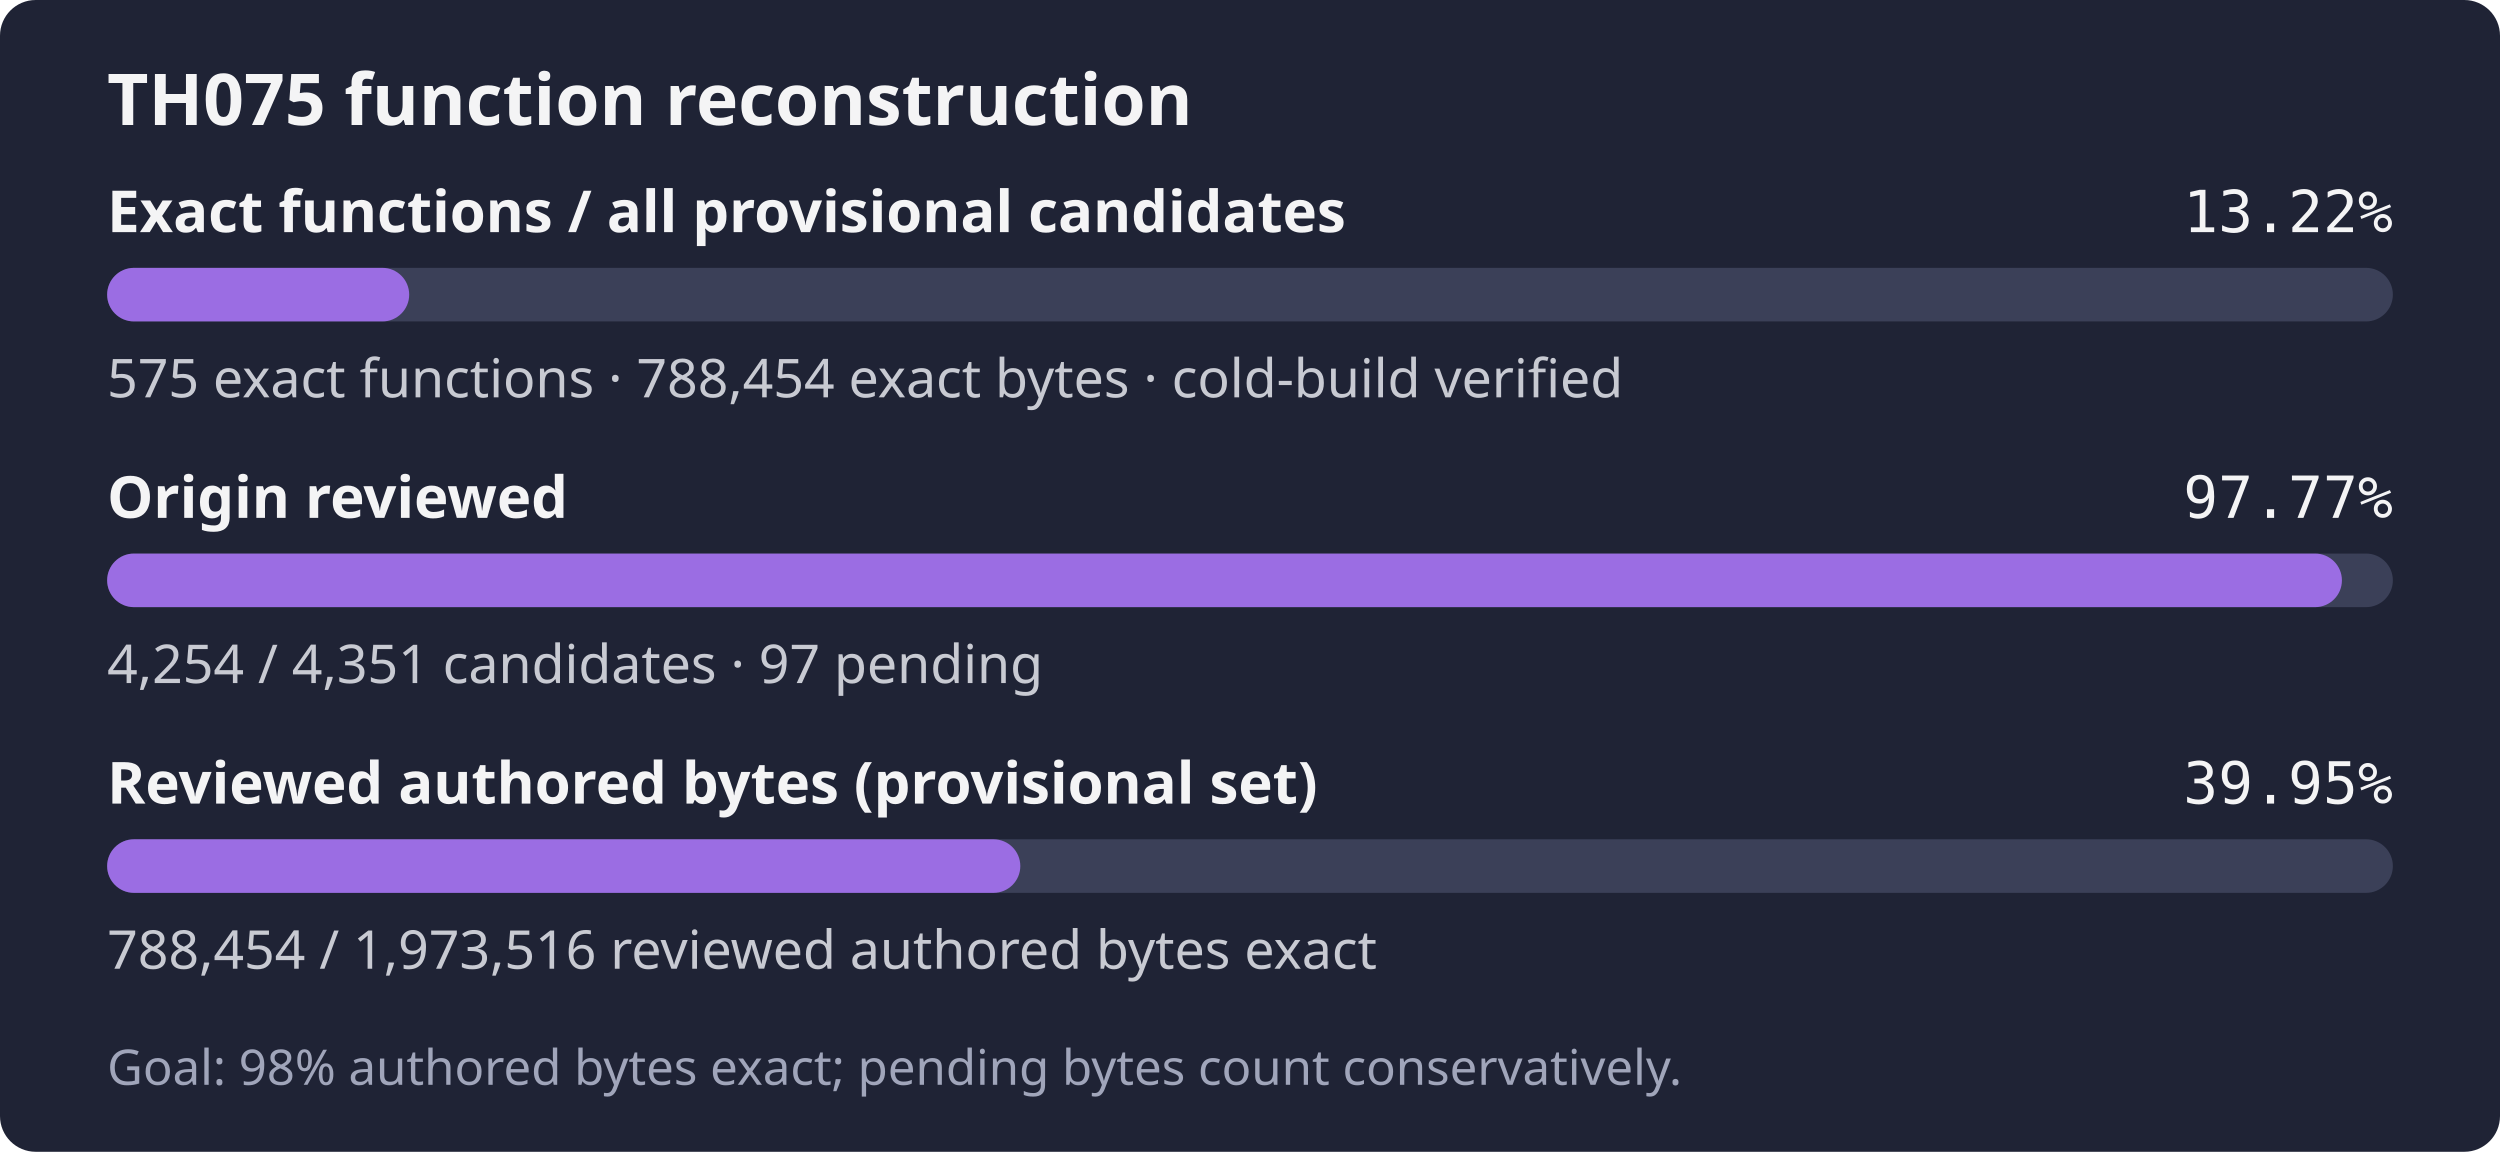
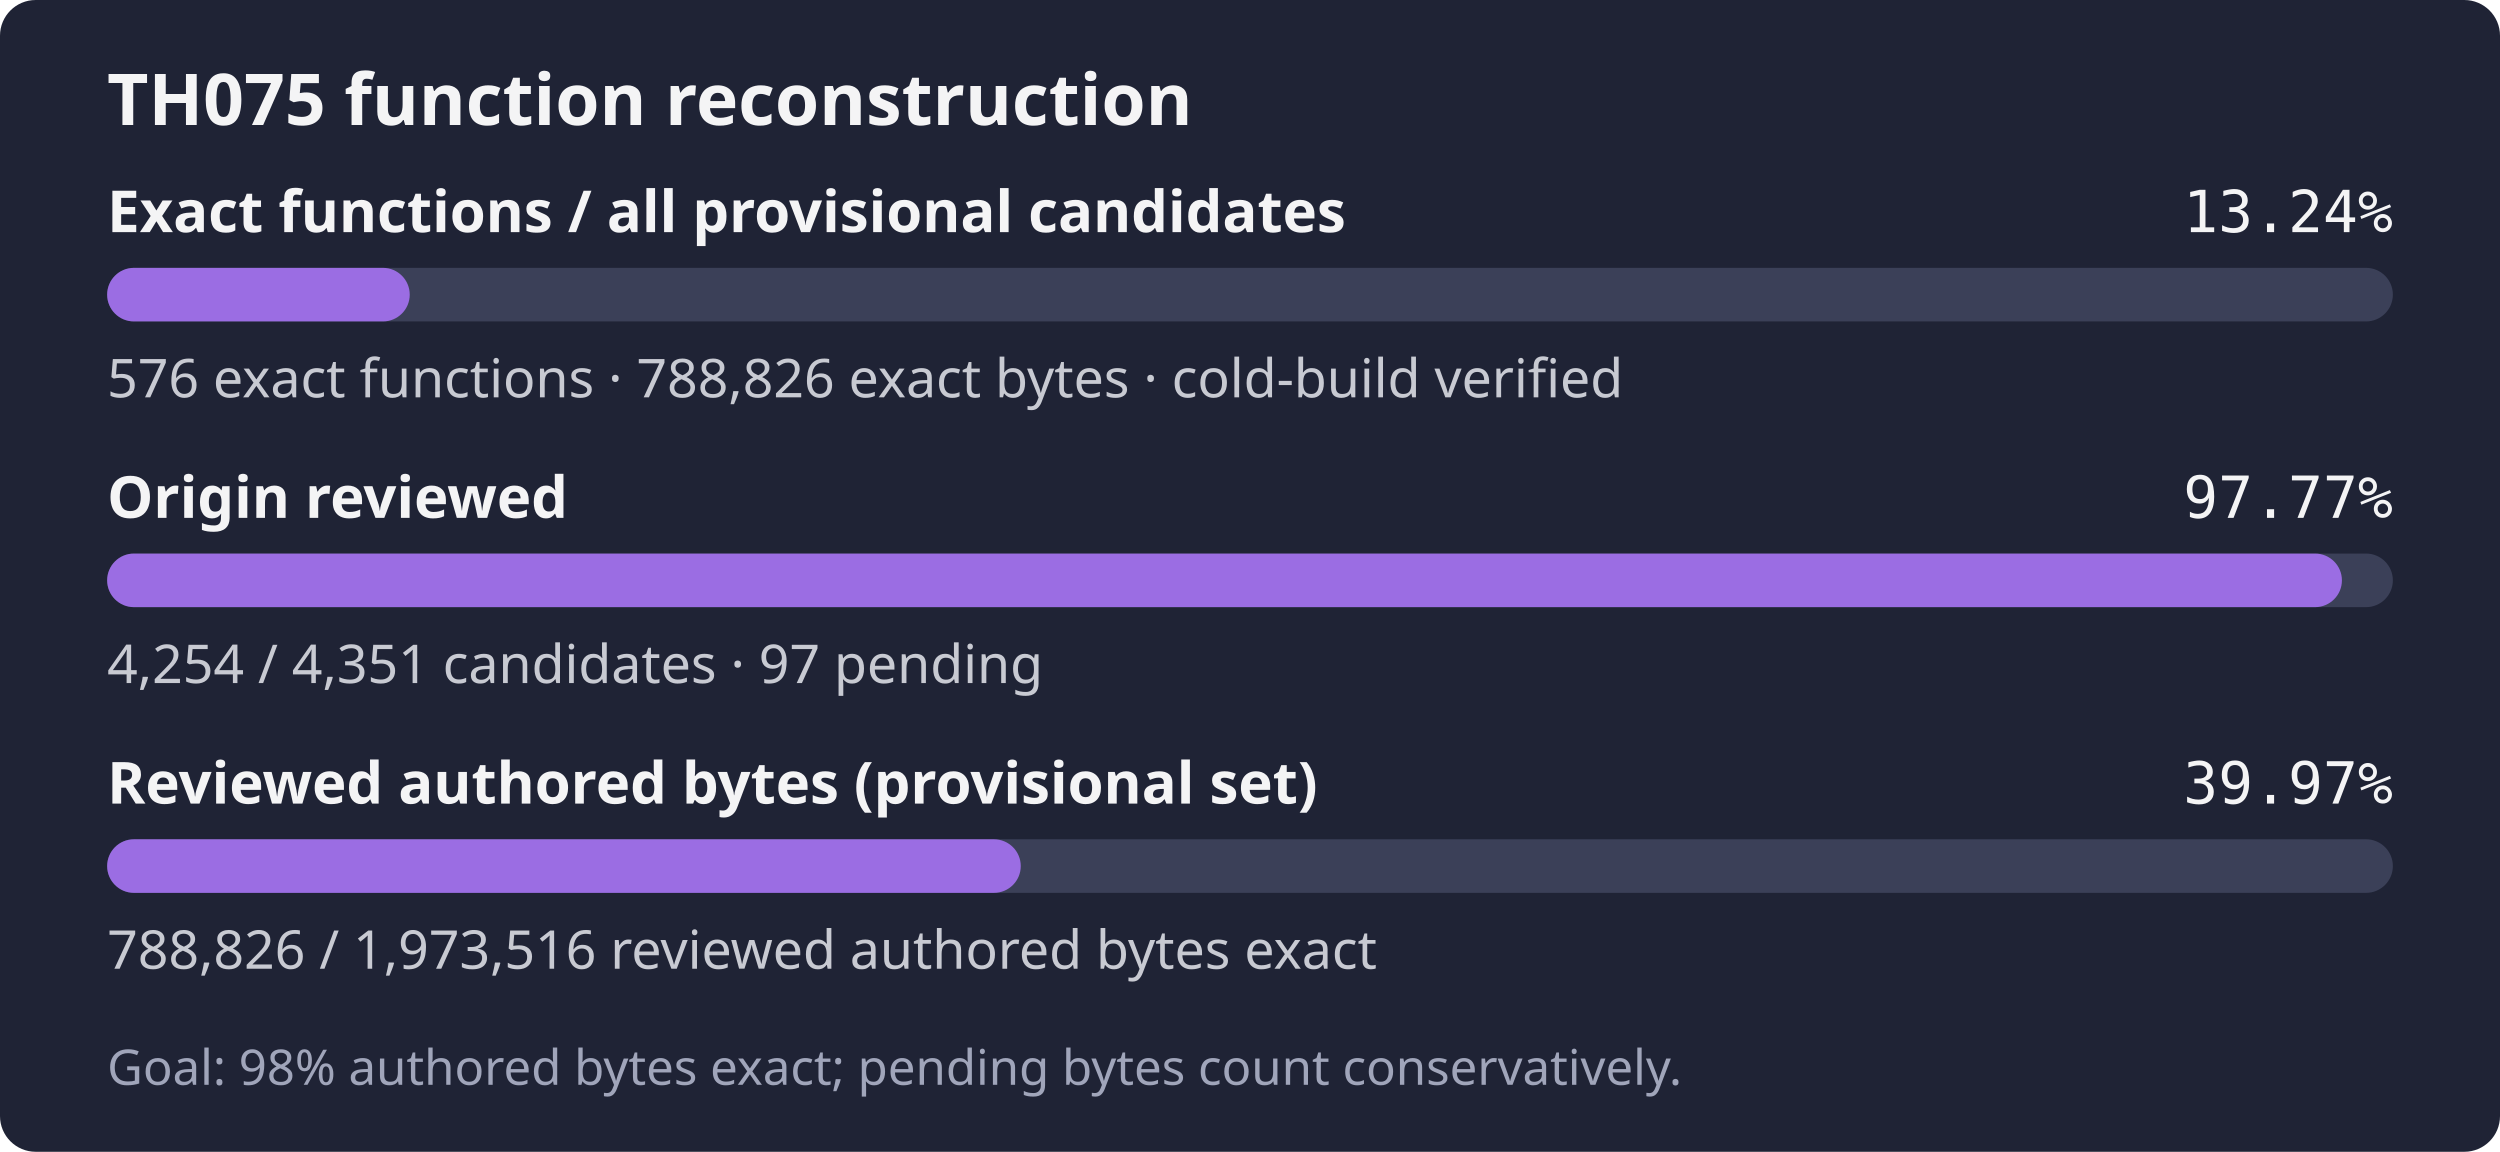
- <svg xmlns="http://www.w3.org/2000/svg" width="560" height="258" role="img" aria-label="TH075: 575 exact functions, 788,454 exact bytes; 4,254 of 4,351 candidates reviewed; Goal: 98% authored bytes exact; pending bytes count conservatively.">
+ <svg xmlns="http://www.w3.org/2000/svg" width="560" height="258" role="img" aria-label="TH075: 576 exact functions, 788,826 exact bytes; 4,254 of 4,351 candidates reviewed; Goal: 98% authored bytes exact; pending bytes count conservatively.">
  <rect width="560" height="258" rx="8" fill="#1f2335" />
  <text x="24" y="28" fill="#f4f4f5" font-family="sans-serif" font-size="16" font-weight="600">TH075 function reconstruction</text>
  <text x="24" y="52" fill="#f4f4f5" font-family="sans-serif" font-size="13" font-weight="600">Exact functions / all provisional candidates</text>
-   <text x="536" y="52" fill="#f4f4f5" text-anchor="end" font-family="monospace" font-size="13">13.22%</text>
+   <text x="536" y="52" fill="#f4f4f5" text-anchor="end" font-family="monospace" font-size="13">13.24%</text>
  <rect x="24" y="60" width="512" height="12" rx="6" fill="#3b4058" />
-   <rect x="24" y="60" width="67.66" height="12" rx="6" fill="#9b6de3" />
-   <text x="24" y="89" fill="#c8cad2" font-family="sans-serif" font-size="12">575 exact functions · 788,454 exact bytes · cold-build verified</text>
+   <rect x="24" y="60" width="67.78" height="12" rx="6" fill="#9b6de3" />
+   <text x="24" y="89" fill="#c8cad2" font-family="sans-serif" font-size="12">576 exact functions · 788,826 exact bytes · cold-build verified</text>
  <text x="24" y="116" fill="#f4f4f5" font-family="sans-serif" font-size="13" font-weight="600">Origin reviewed</text>
  <text x="536" y="116" fill="#f4f4f5" text-anchor="end" font-family="monospace" font-size="13">97.77%</text>
  <rect x="24" y="124" width="512" height="12" rx="6" fill="#3b4058" />
  <rect x="24" y="124" width="500.59" height="12" rx="6" fill="#9b6de3" />
  <text x="24" y="153" fill="#c8cad2" font-family="sans-serif" font-size="12">4,254 / 4,351 candidates · 97 pending</text>
  <text x="24" y="180" fill="#f4f4f5" font-family="sans-serif" font-size="13" font-weight="600">Reviewed authored bytes (provisional set)</text>
-   <text x="536" y="180" fill="#f4f4f5" text-anchor="end" font-family="monospace" font-size="13">39.95%</text>
+   <text x="536" y="180" fill="#f4f4f5" text-anchor="end" font-family="monospace" font-size="13">39.97%</text>
  <rect x="24" y="188" width="512" height="12" rx="6" fill="#3b4058" />
-   <rect x="24" y="188" width="204.55" height="12" rx="6" fill="#9b6de3" />
-   <text x="24" y="217" fill="#c8cad2" font-family="sans-serif" font-size="12">788,454 / 1,973,516 reviewed authored bytes exact</text>
+   <rect x="24" y="188" width="204.65" height="12" rx="6" fill="#9b6de3" />
+   <text x="24" y="217" fill="#c8cad2" font-family="sans-serif" font-size="12">788,826 / 1,973,516 reviewed authored bytes exact</text>
  <text x="24" y="243" fill="#a0a5ba" font-family="sans-serif" font-size="11">Goal: 98% authored bytes exact; pending bytes count conservatively.</text>
</svg>
